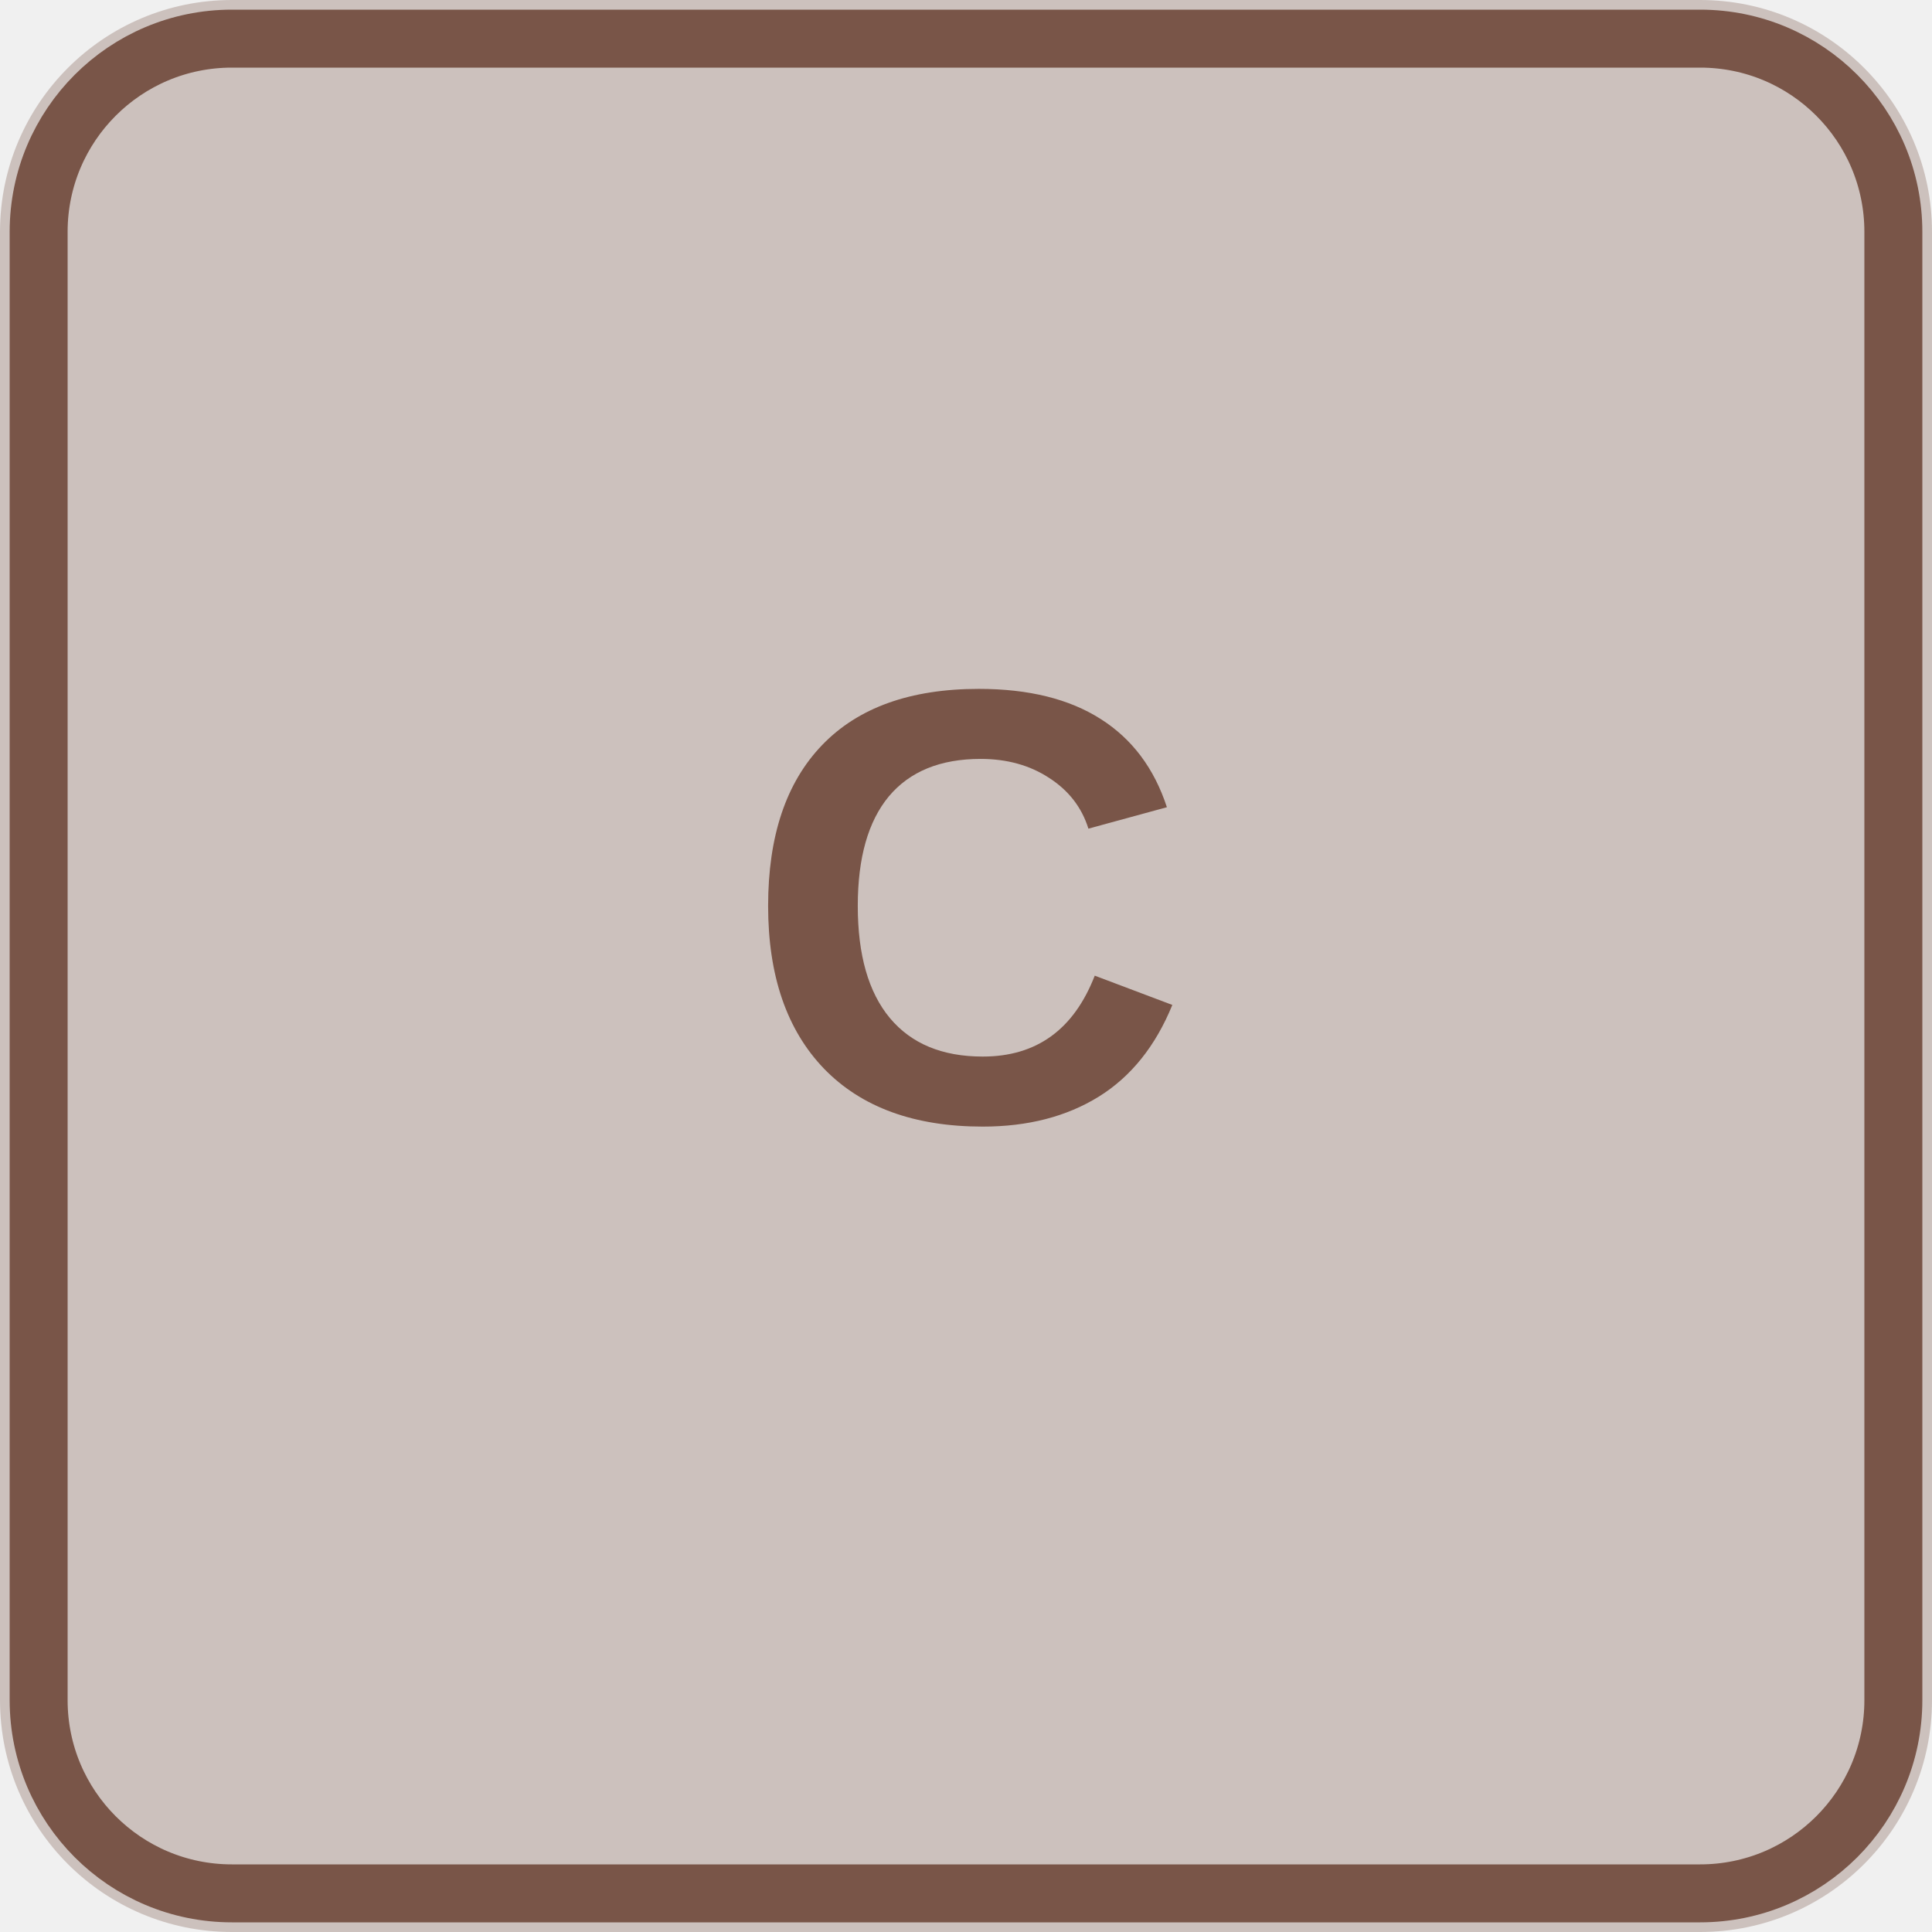
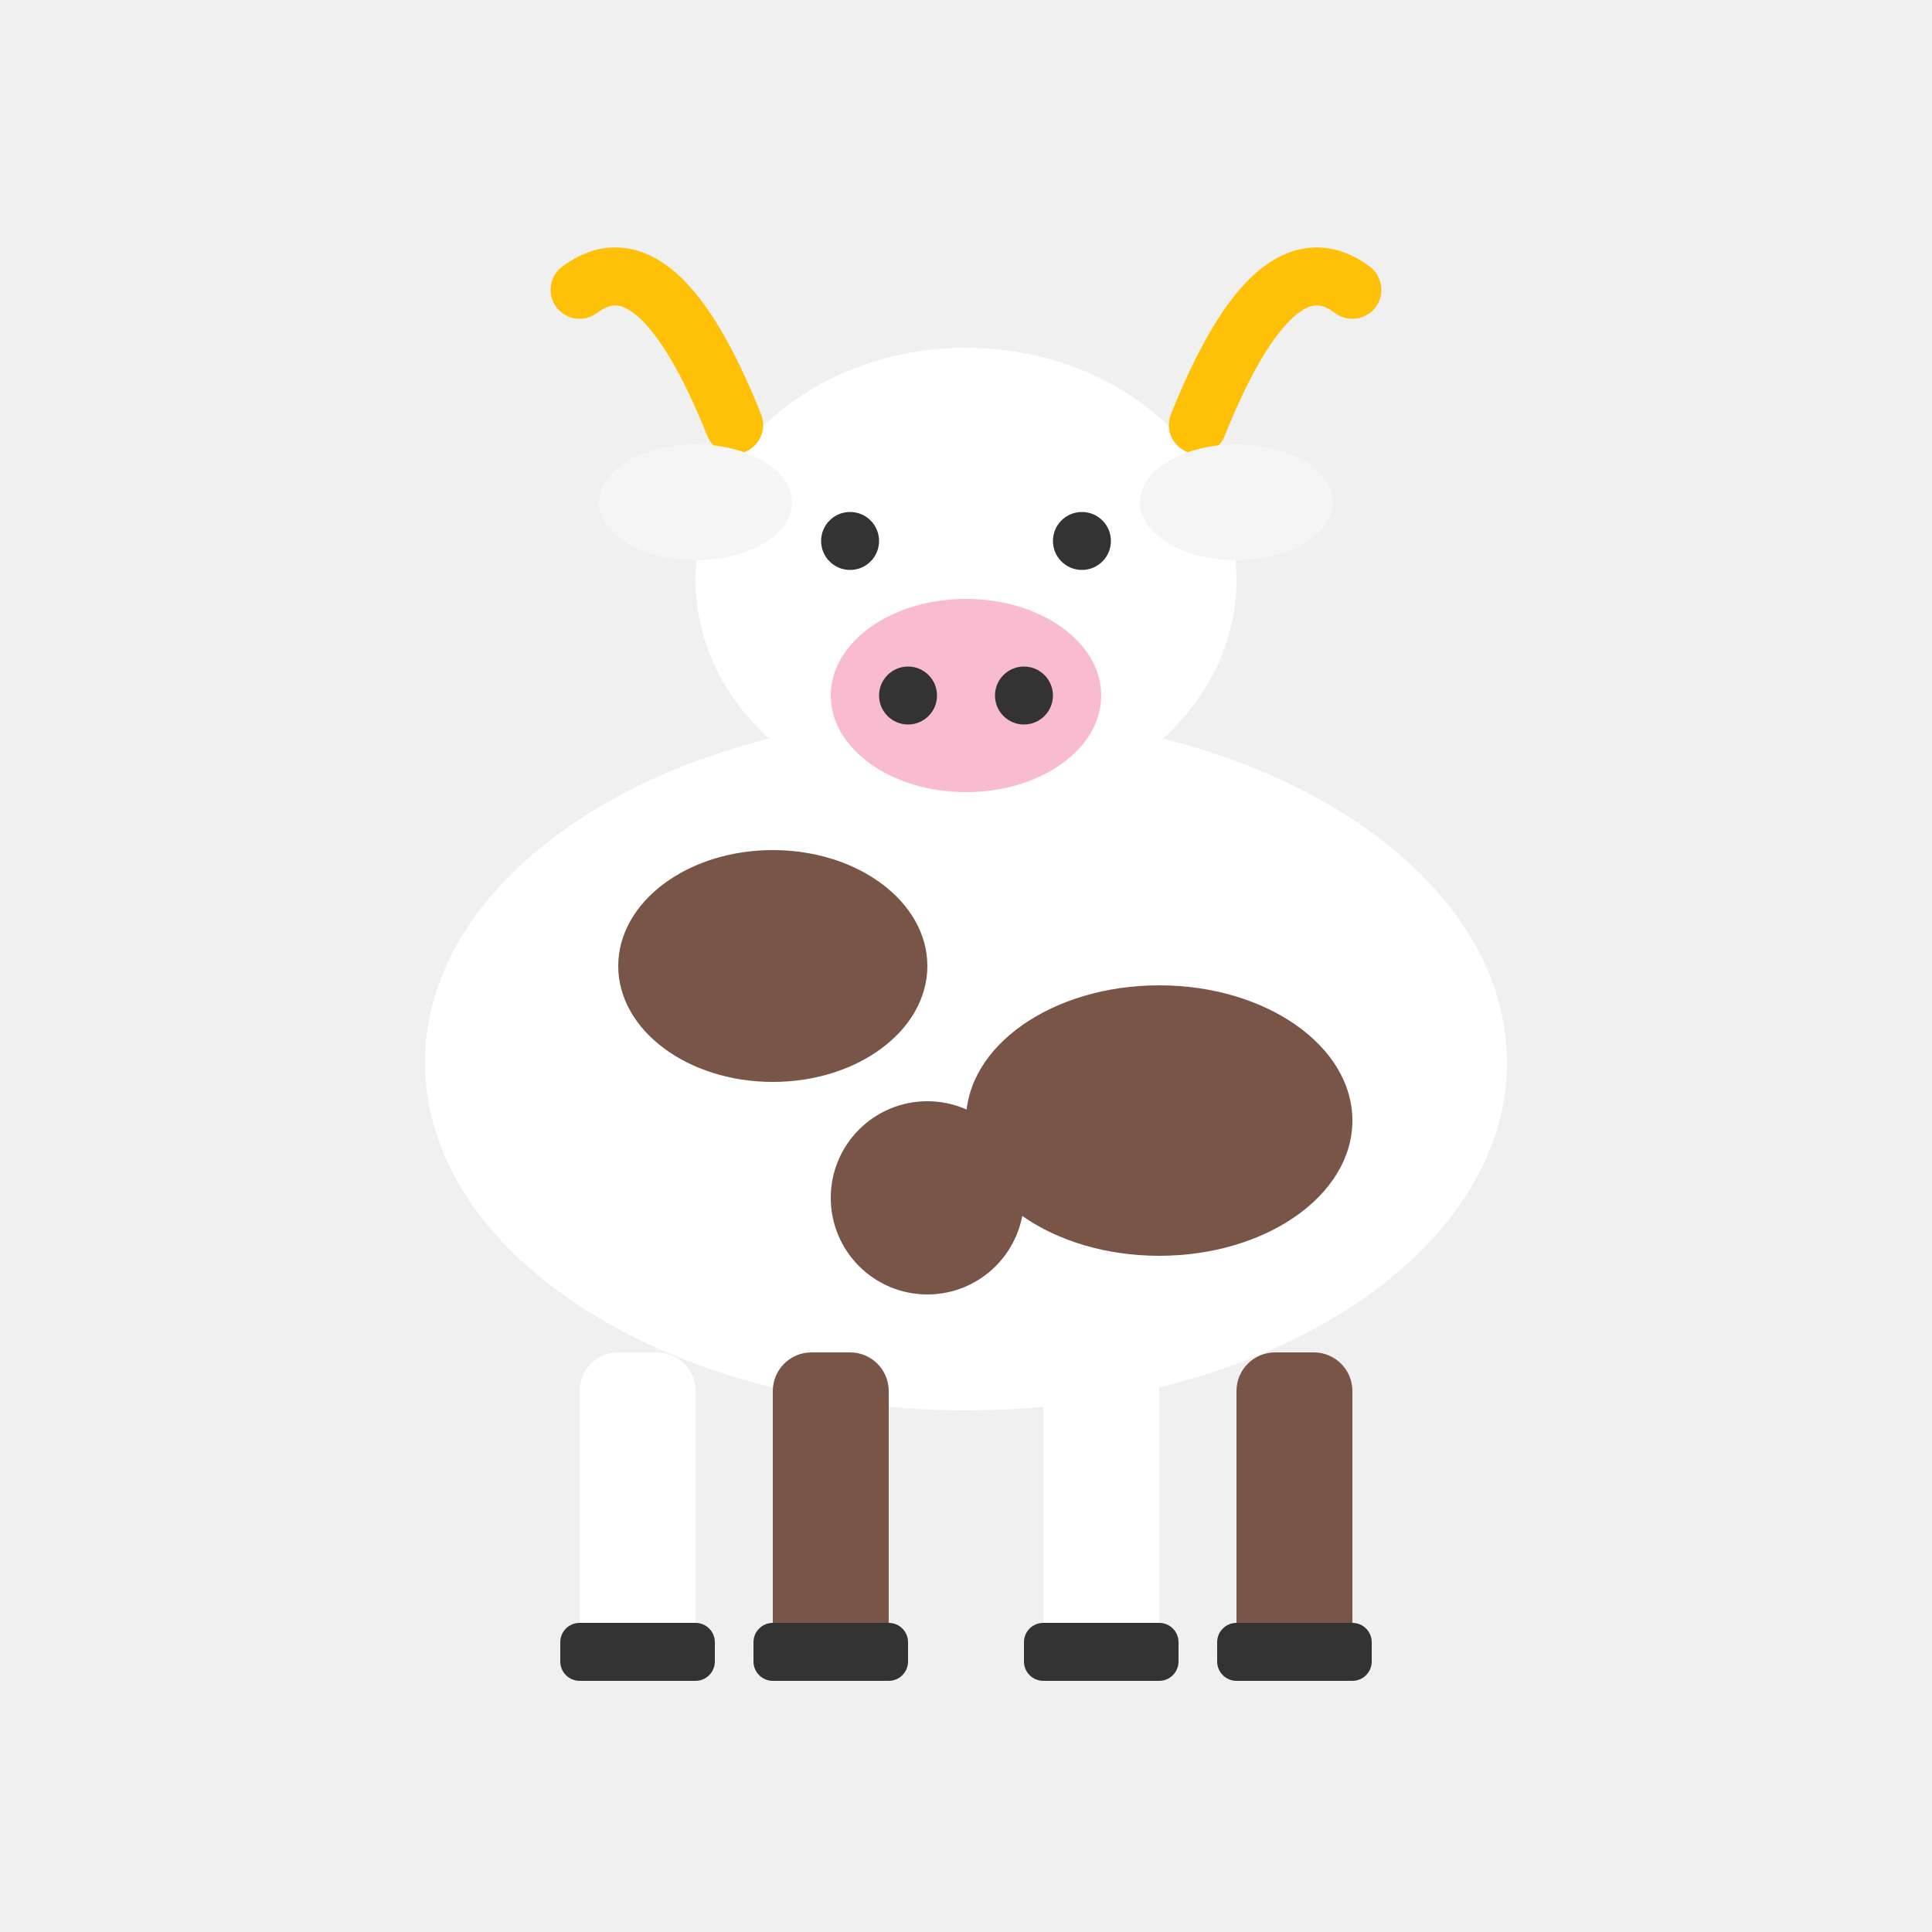
<svg xmlns="http://www.w3.org/2000/svg" width="100" height="100" viewBox="0 0 100 100">
-   <rect width="100" height="100" rx="12" fill="#795548" opacity="0.3" />
-   <rect x="2" y="2" width="96" height="96" rx="10" fill="none" stroke="#795548" stroke-width="3" />
-   <text x="50" y="58" font-family="Arial,sans-serif" font-size="32" font-weight="bold" fill="#795548" text-anchor="middle">C</text>
+   <ellipse cx="50" cy="55" rx="28" ry="18" fill="white" />
+   <ellipse cx="40" cy="50" rx="8" ry="6" fill="#795548" />
+   <ellipse cx="60" cy="58" rx="10" ry="7" fill="#795548" />
+   <circle cx="48" cy="62" r="5" fill="#795548" />
+   <ellipse cx="50" cy="30" rx="14" ry="12" fill="white" />
+   <path d="M38 22 Q34 12 30 15" fill="none" stroke="#FFC107" stroke-width="3" stroke-linecap="round" />
+   <path d="M62 22 Q66 12 70 15" fill="none" stroke="#FFC107" stroke-width="3" stroke-linecap="round" />
+   <ellipse cx="36" cy="26" rx="5" ry="3" fill="#F5F5F5" />
+   <ellipse cx="64" cy="26" rx="5" ry="3" fill="#F5F5F5" />
+   <circle cx="44" cy="28" r="3" fill="white" />
+   <circle cx="44" cy="28" r="1.5" fill="#333" />
+   <circle cx="56" cy="28" r="3" fill="white" />
+   <circle cx="56" cy="28" r="1.5" fill="#333" />
+   <ellipse cx="50" cy="36" rx="7" ry="5" fill="#F8BBD0" />
+   <circle cx="47" cy="36" r="1.5" fill="#333" />
+   <circle cx="53" cy="36" r="1.5" fill="#333" />
+   <rect x="30" y="70" width="6" height="16" rx="2" fill="white" />
+   <rect x="40" y="70" width="6" height="16" rx="2" fill="#795548" />
+   <rect x="54" y="70" width="6" height="16" rx="2" fill="white" />
+   <rect x="64" y="70" width="6" height="16" rx="2" fill="#795548" />
+   <rect x="29" y="84" width="8" height="3" rx="1" fill="#333" />
+   <rect x="39" y="84" width="8" height="3" rx="1" fill="#333" />
+   <rect x="53" y="84" width="8" height="3" rx="1" fill="#333" />
+   <rect x="63" y="84" width="8" height="3" rx="1" fill="#333" />
</svg>
